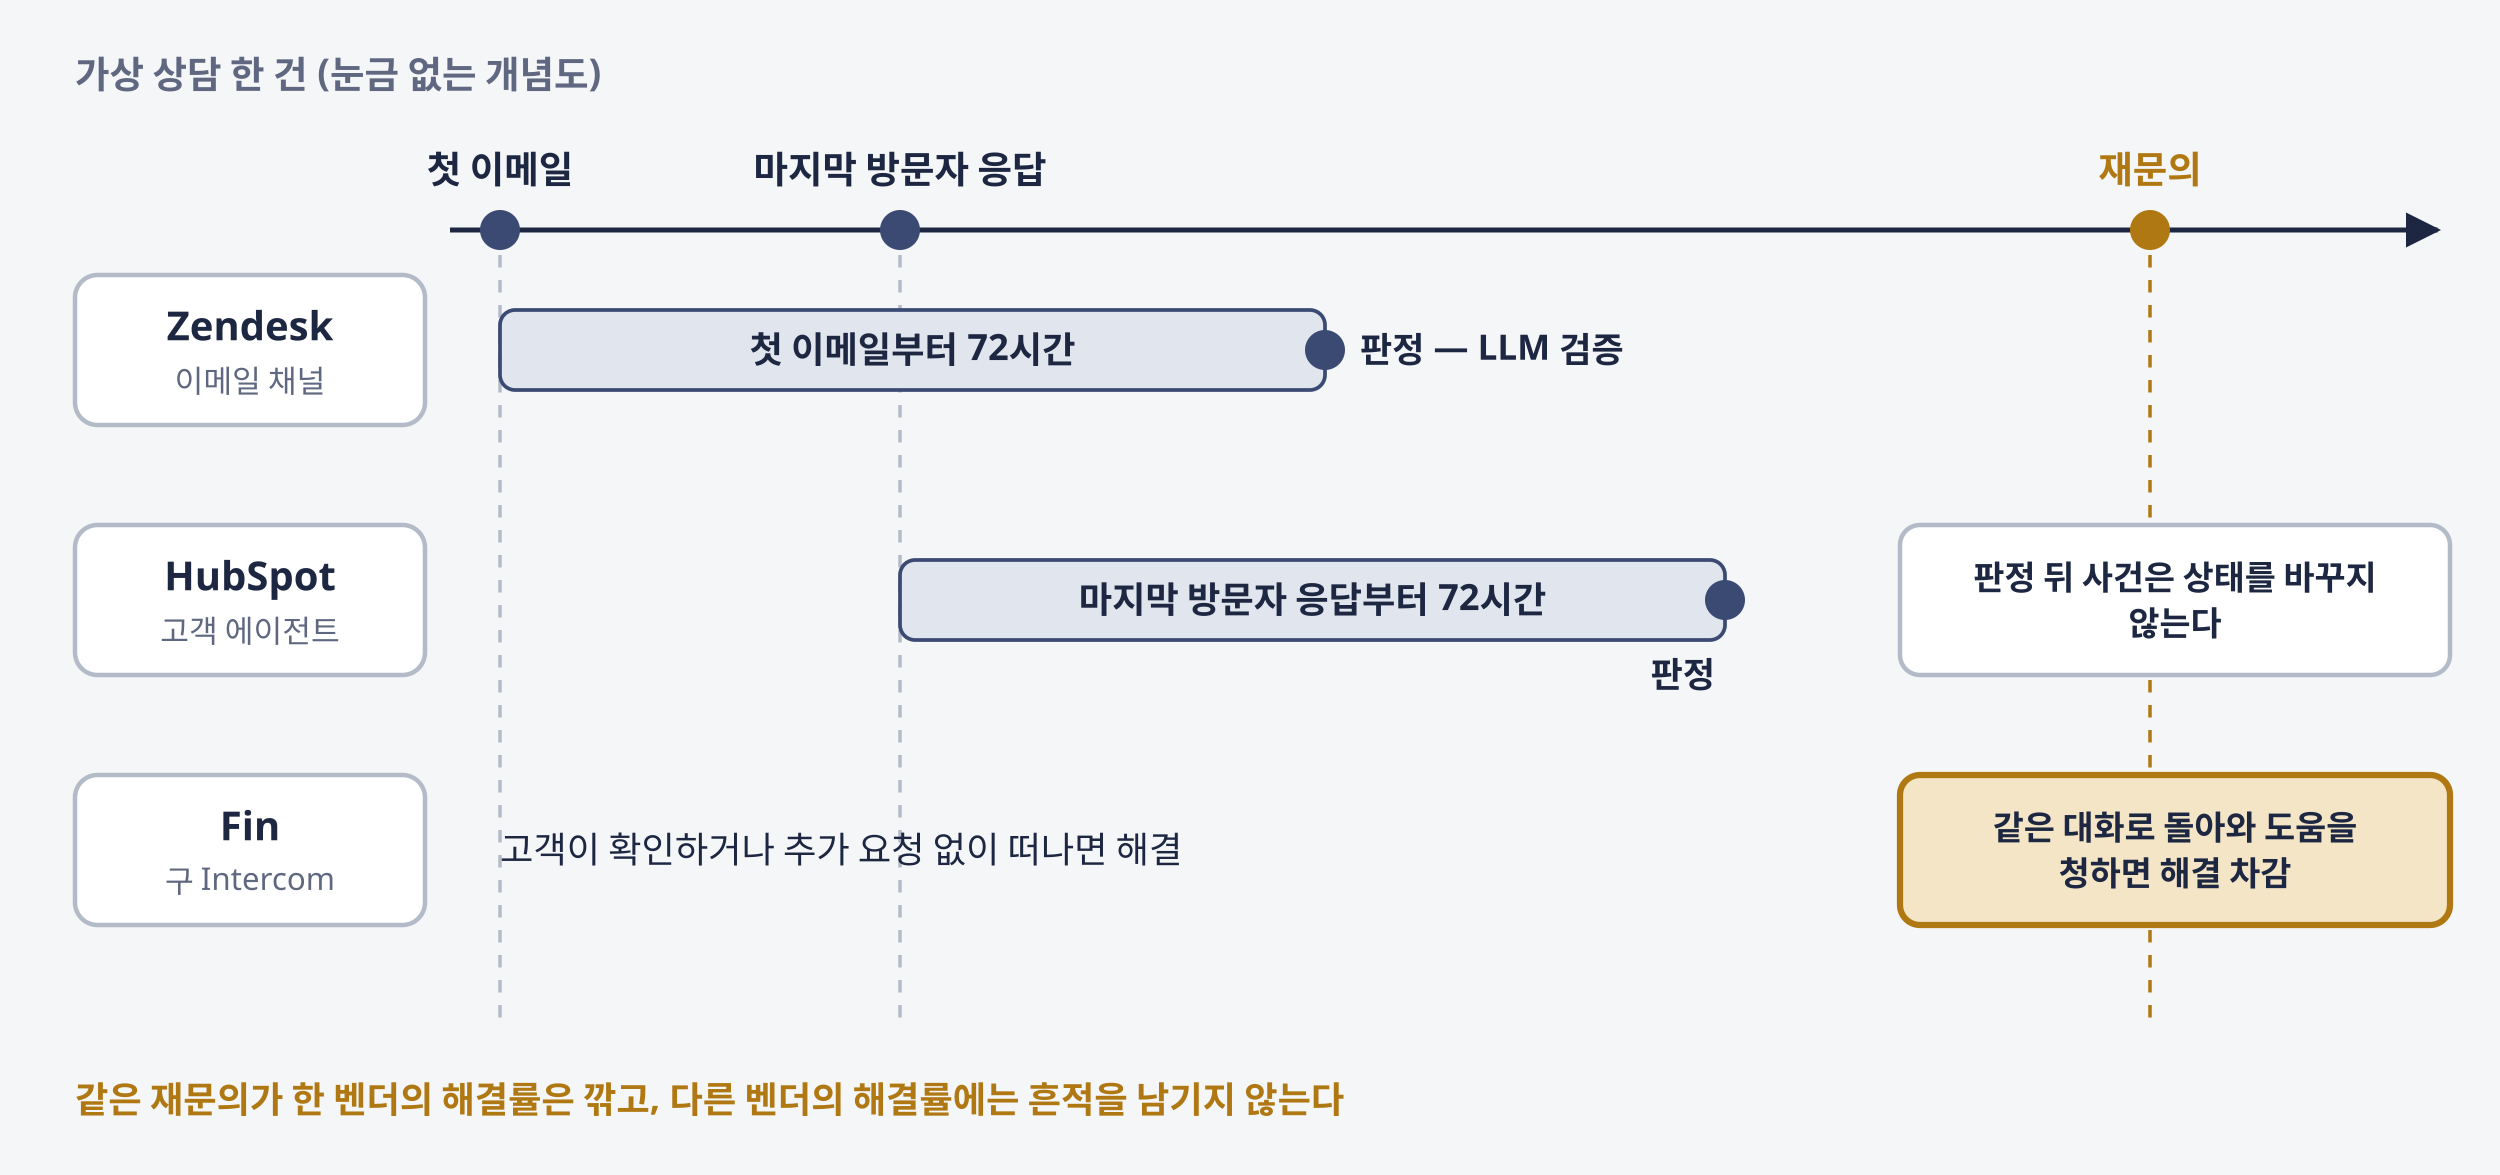
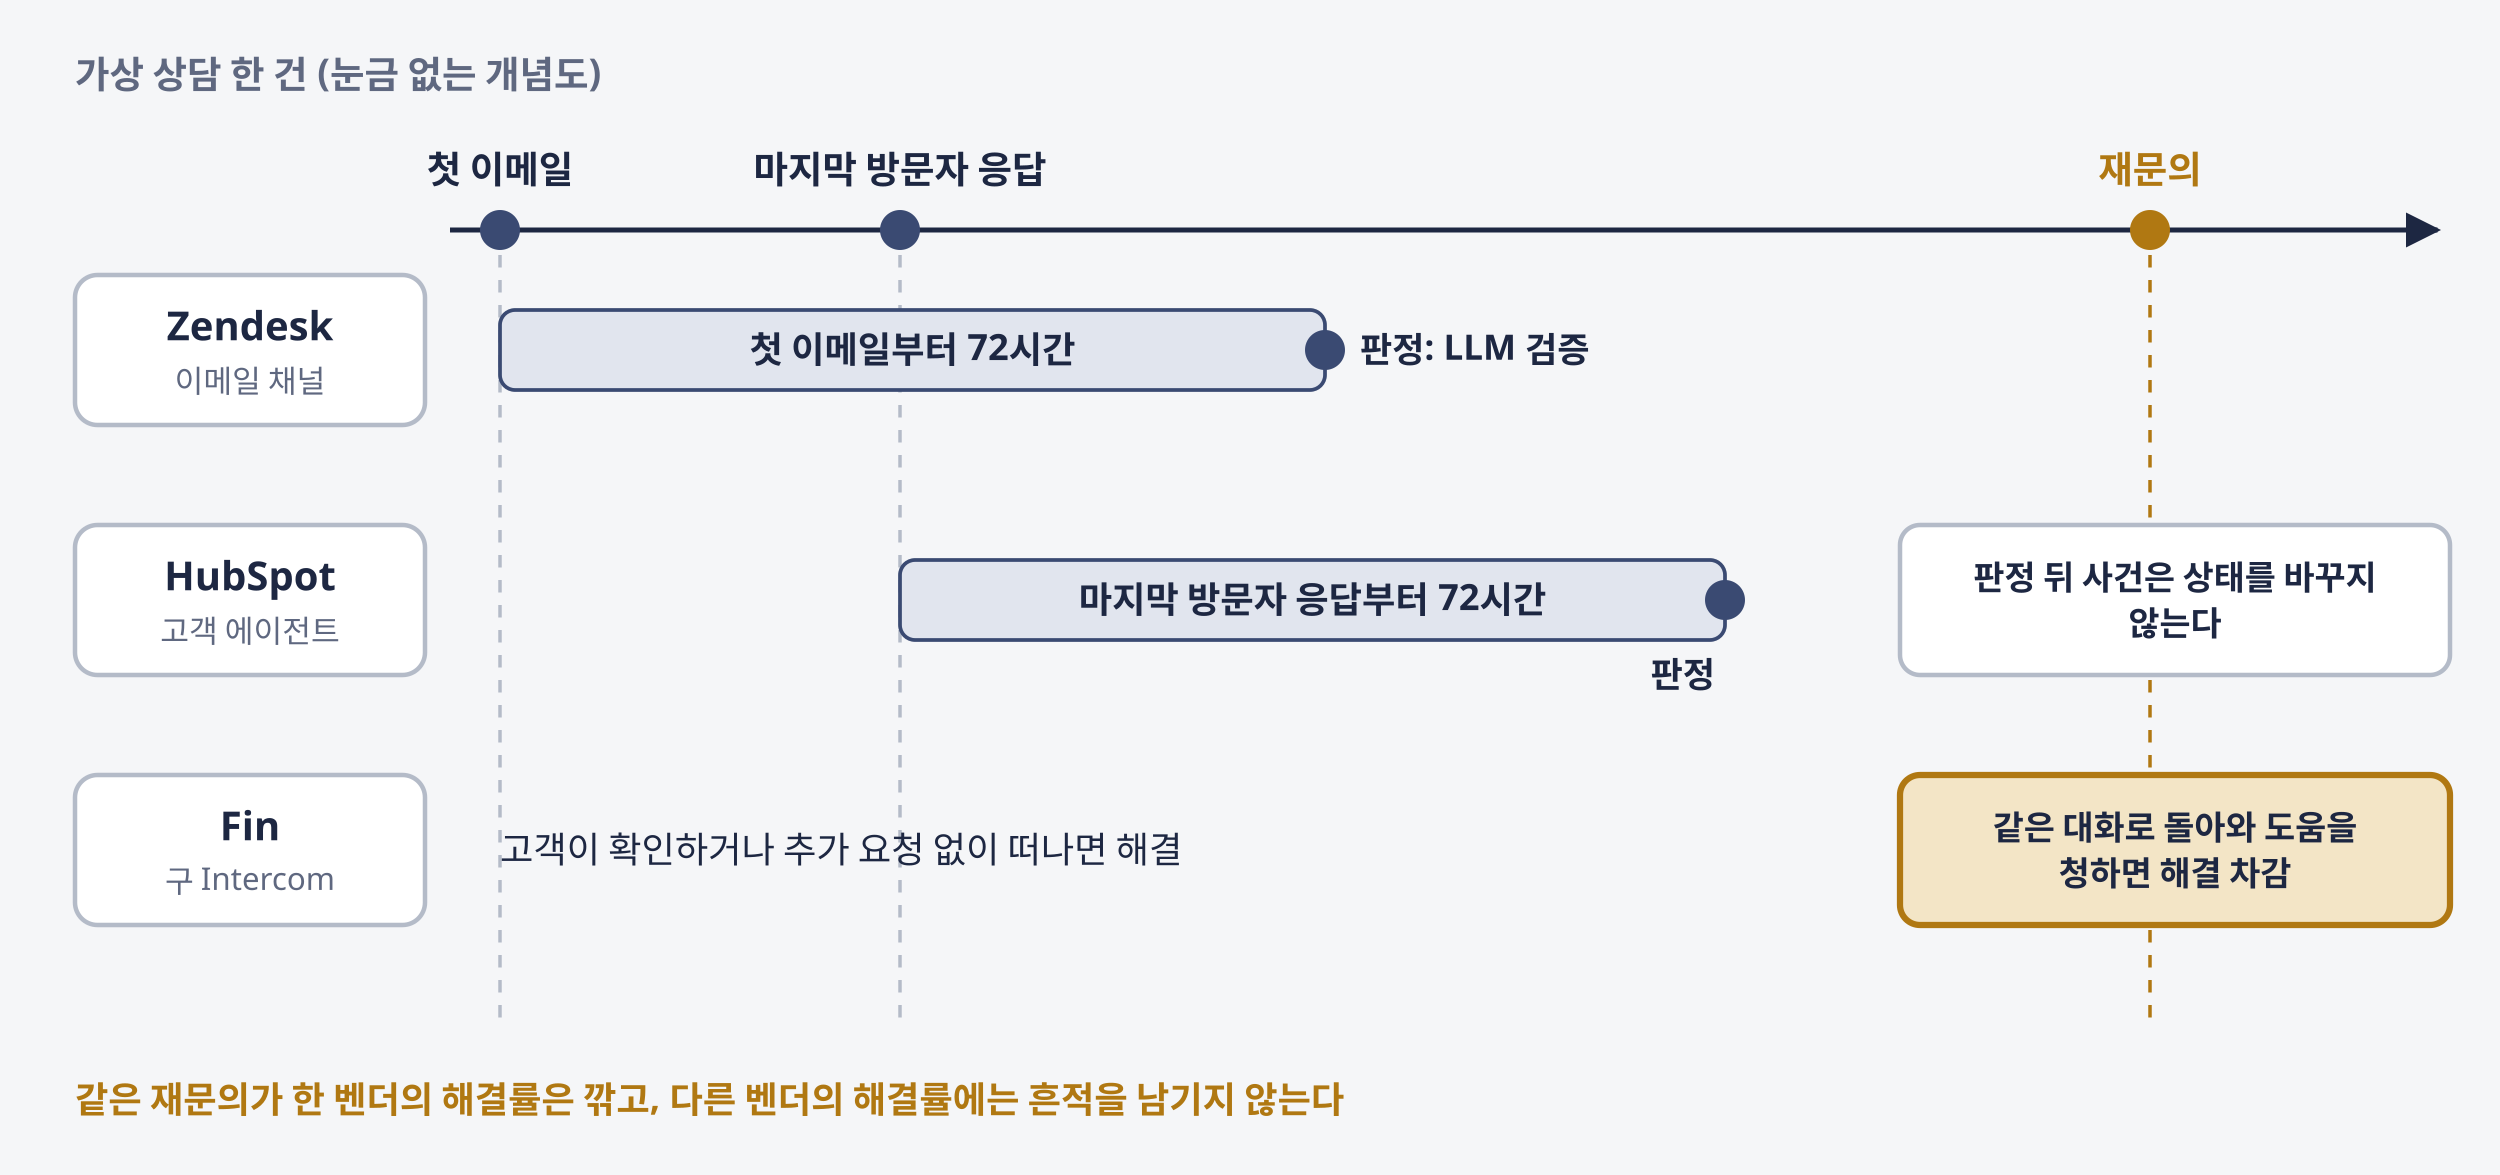
- <svg xmlns="http://www.w3.org/2000/svg" viewBox="0 0 1000 470" role="img" aria-label="한 상담이 “해결”로 세어지기까지 — 벤더별 판정 지점과 창의 기준점" font-family="Pretendard,'Apple SD Gothic Neo','Noto Sans KR',sans-serif">
+ <svg xmlns="http://www.w3.org/2000/svg" viewBox="0 0 1000 470" role="img" aria-label="한 상담이 “해결”로 세어지기까지: 벤더별 판정 지점과 창의 기준점" font-family="Pretendard,'Apple SD Gothic Neo','Noto Sans KR',sans-serif">
  <defs>
    <marker id="mi" viewBox="0 0 10 10" refX="9" refY="5" markerWidth="7" markerHeight="7" orient="auto-start-reverse">
      <path d="M0,0L10,5L0,10z" fill="#1D2742" />
    </marker>
    <marker id="mc" viewBox="0 0 10 10" refX="9" refY="5" markerWidth="8" markerHeight="8" orient="auto-start-reverse">
      <path d="M0,0L10,5L0,10z" fill="#B07812" />
    </marker>
  </defs>
  <rect width="1000" height="470" fill="#F5F6F8" />
  <text fill="#5F6880" font-size="15" font-weight="700" text-anchor="start" dominant-baseline="middle">
    <tspan x="30.0" y="30.0">가상 상담 한 건 (눈금 없는 개념도)</tspan>
  </text>
  <path d="M180,92 L975,92" fill="none" stroke="#1D2742" stroke-width="2" marker-end="url(#mi)" />
  <circle cx="200" cy="92" r="8" fill="#3A4A72" />
  <text fill="#1D2742" font-size="15" font-weight="700" text-anchor="middle" dominant-baseline="middle">
    <tspan x="200.0" y="68.0">첫 이메일</tspan>
  </text>
  <circle cx="360" cy="92" r="8" fill="#3A4A72" />
  <text fill="#1D2742" font-size="15" font-weight="700" text-anchor="middle" dominant-baseline="middle">
    <tspan x="360.0" y="68.0">마지막 방문자 응답</tspan>
  </text>
  <circle cx="860" cy="92" r="8" fill="#B07812" />
  <text fill="#B07812" font-size="15" font-weight="700" text-anchor="middle" dominant-baseline="middle">
    <tspan x="860.0" y="68.0">재문의</tspan>
  </text>
  <line x1="200" y1="102" x2="200" y2="410" stroke="#B4BBC8" stroke-width="1.4" stroke-dasharray="5 5" />
  <line x1="360" y1="102" x2="360" y2="410" stroke="#B4BBC8" stroke-width="1.4" stroke-dasharray="5 5" />
  <line x1="860" y1="102" x2="860" y2="410" stroke="#B07812" stroke-width="1.4" stroke-dasharray="5 5" />
  <rect x="30" y="110" width="140" height="60" rx="9" fill="#FFFFFF" stroke="#B4BBC8" stroke-width="1.8" />
  <text x="100.0" y="136.1" fill="#1D2742" font-size="16" font-weight="700" text-anchor="middle">Zendesk</text>
  <text x="100.0" y="157.0" fill="#5F6880" font-size="12.5" font-weight="400" text-anchor="middle">이메일 채널</text>
  <rect x="30" y="210" width="140" height="60" rx="9" fill="#FFFFFF" stroke="#B4BBC8" stroke-width="1.8" />
  <text x="100.0" y="236.1" fill="#1D2742" font-size="16" font-weight="700" text-anchor="middle">HubSpot</text>
  <text x="100.0" y="257.0" fill="#5F6880" font-size="12.5" font-weight="400" text-anchor="middle">고객 에이전트</text>
  <rect x="30" y="310" width="140" height="60" rx="9" fill="#FFFFFF" stroke="#B4BBC8" stroke-width="1.8" />
  <text x="100.0" y="336.1" fill="#1D2742" font-size="16" font-weight="700" text-anchor="middle">Fin</text>
  <text x="100.0" y="357.0" fill="#5F6880" font-size="12.5" font-weight="400" text-anchor="middle">구 Intercom</text>
  <rect x="200.0" y="124.0" width="330.0" height="32.0" rx="6" fill="#E1E5EE" stroke="#3A4A72" stroke-width="1.5" />
  <text fill="#1D2742" font-size="14.5" font-weight="700" text-anchor="middle" dominant-baseline="middle">
    <tspan x="365.0" y="140.0">첫 이메일부터 72시간</tspan>
  </text>
  <circle cx="530" cy="140" r="8" fill="#3A4A72" />
  <text fill="#1D2742" font-size="14" font-weight="700" text-anchor="start" dominant-baseline="middle">
-     <tspan x="544.0" y="140.0">판정 — LLM 검증</tspan>
+     <tspan x="544.0" y="140.0">판정: LLM 검증</tspan>
  </text>
  <rect x="360.0" y="224.0" width="330.0" height="32.0" rx="6" fill="#E1E5EE" stroke="#3A4A72" stroke-width="1.5" />
  <text fill="#1D2742" font-size="14.5" font-weight="700" text-anchor="middle" dominant-baseline="middle">
    <tspan x="525.0" y="240.0">마지막 방문자 응답부터 72시간</tspan>
  </text>
  <circle cx="690" cy="240" r="8" fill="#3A4A72" />
  <text fill="#1D2742" font-size="14" font-weight="700" text-anchor="end" dominant-baseline="middle">
    <tspan x="686.0" y="270.0">판정</tspan>
  </text>
  <rect x="760" y="210" width="220" height="60" rx="8" fill="#FFFFFF" stroke="#B4BBC8" stroke-width="1.8" />
  <text x="870.0" y="235.9" fill="#1D2742" font-size="13.5" font-weight="700" text-anchor="middle">판정 뒤 사건은 상태를 바꾸지</text>
  <text x="870.0" y="254.2" fill="#1D2742" font-size="13.5" font-weight="700" text-anchor="middle">않는다</text>
  <text fill="#1D2742" font-size="14.5" font-weight="400" text-anchor="start" dominant-baseline="middle">
    <tspan x="200.0" y="340.0">고객이 확인하거나 추가 요청 없이 떠나면 해결</tspan>
  </text>
  <rect x="760" y="310" width="220" height="60" rx="8" fill="#F3E5C6" stroke="#B07812" stroke-width="2.5" />
  <text x="870.0" y="335.9" fill="#1D2742" font-size="13.5" font-weight="700" text-anchor="middle">같은 대화로 돌아와 도움을</text>
  <text x="870.0" y="354.2" fill="#1D2742" font-size="13.5" font-weight="700" text-anchor="middle">청하면 해결 차감</text>
  <text fill="#B07812" font-size="14.5" font-weight="700" text-anchor="start" dominant-baseline="middle">
    <tspan x="30.0" y="440.0">같은 재문의가 한 벤더의 해결률은 깎고, 다른 벤더의 해결률에는 흔적을 남기지 않는다</tspan>
  </text>
</svg>
